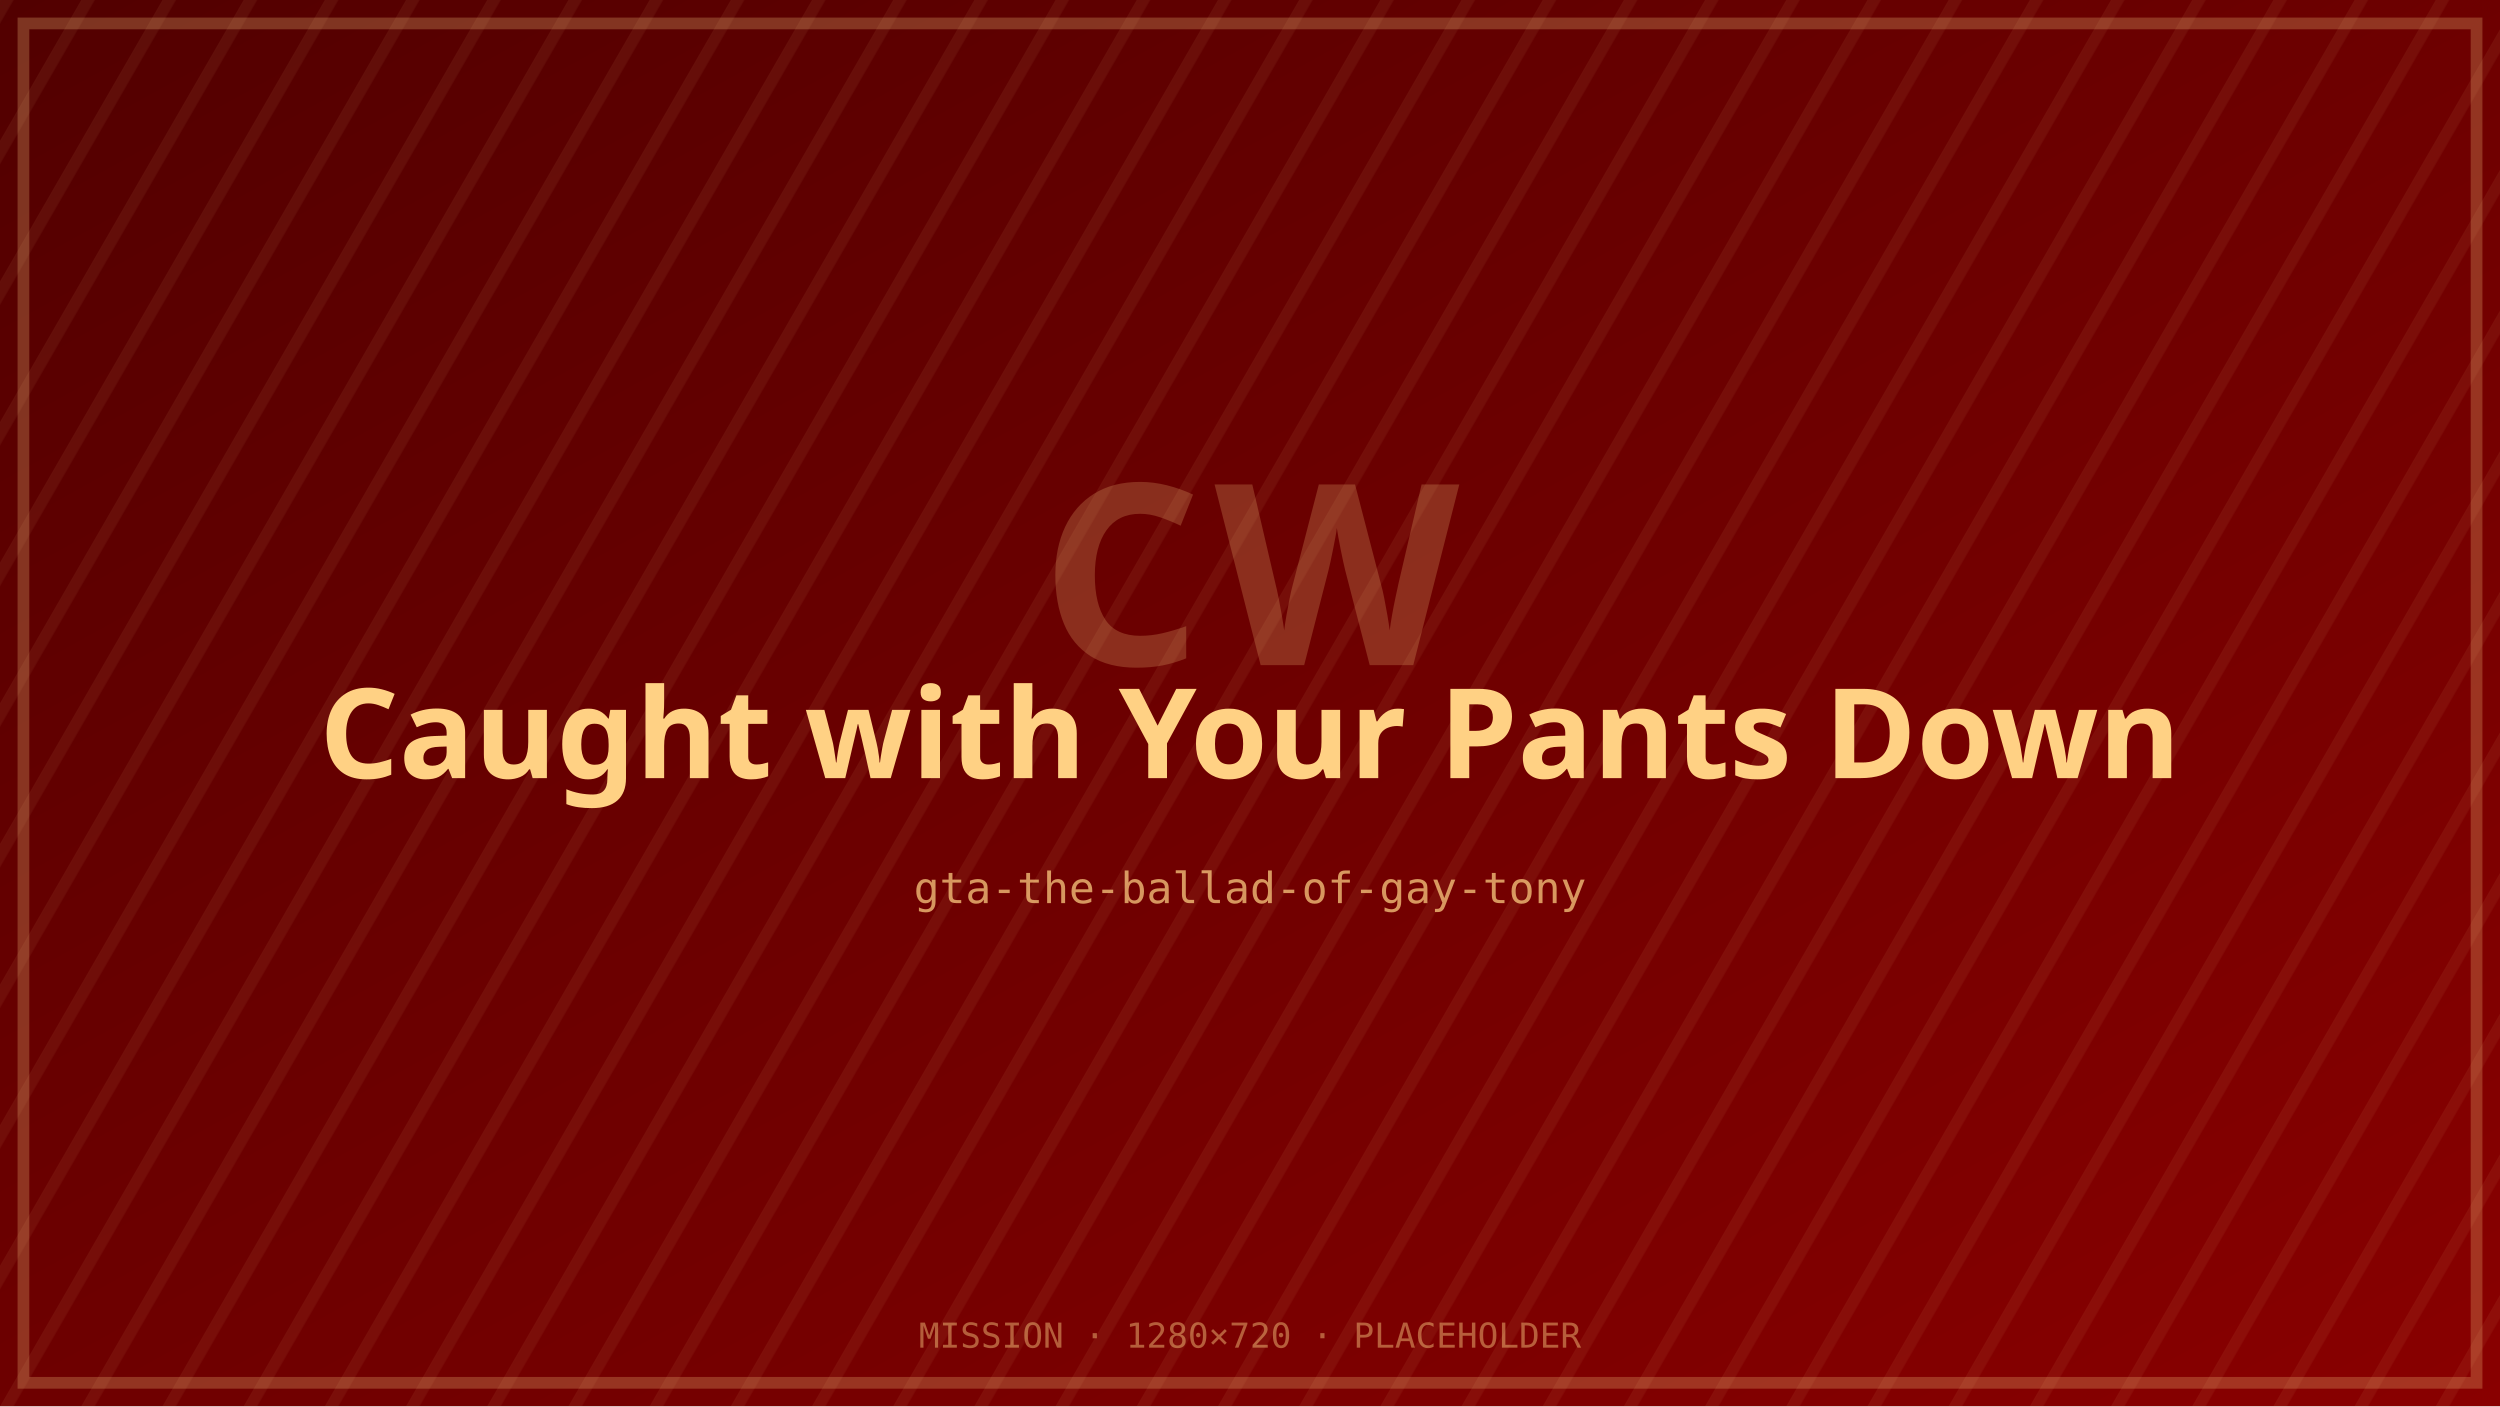
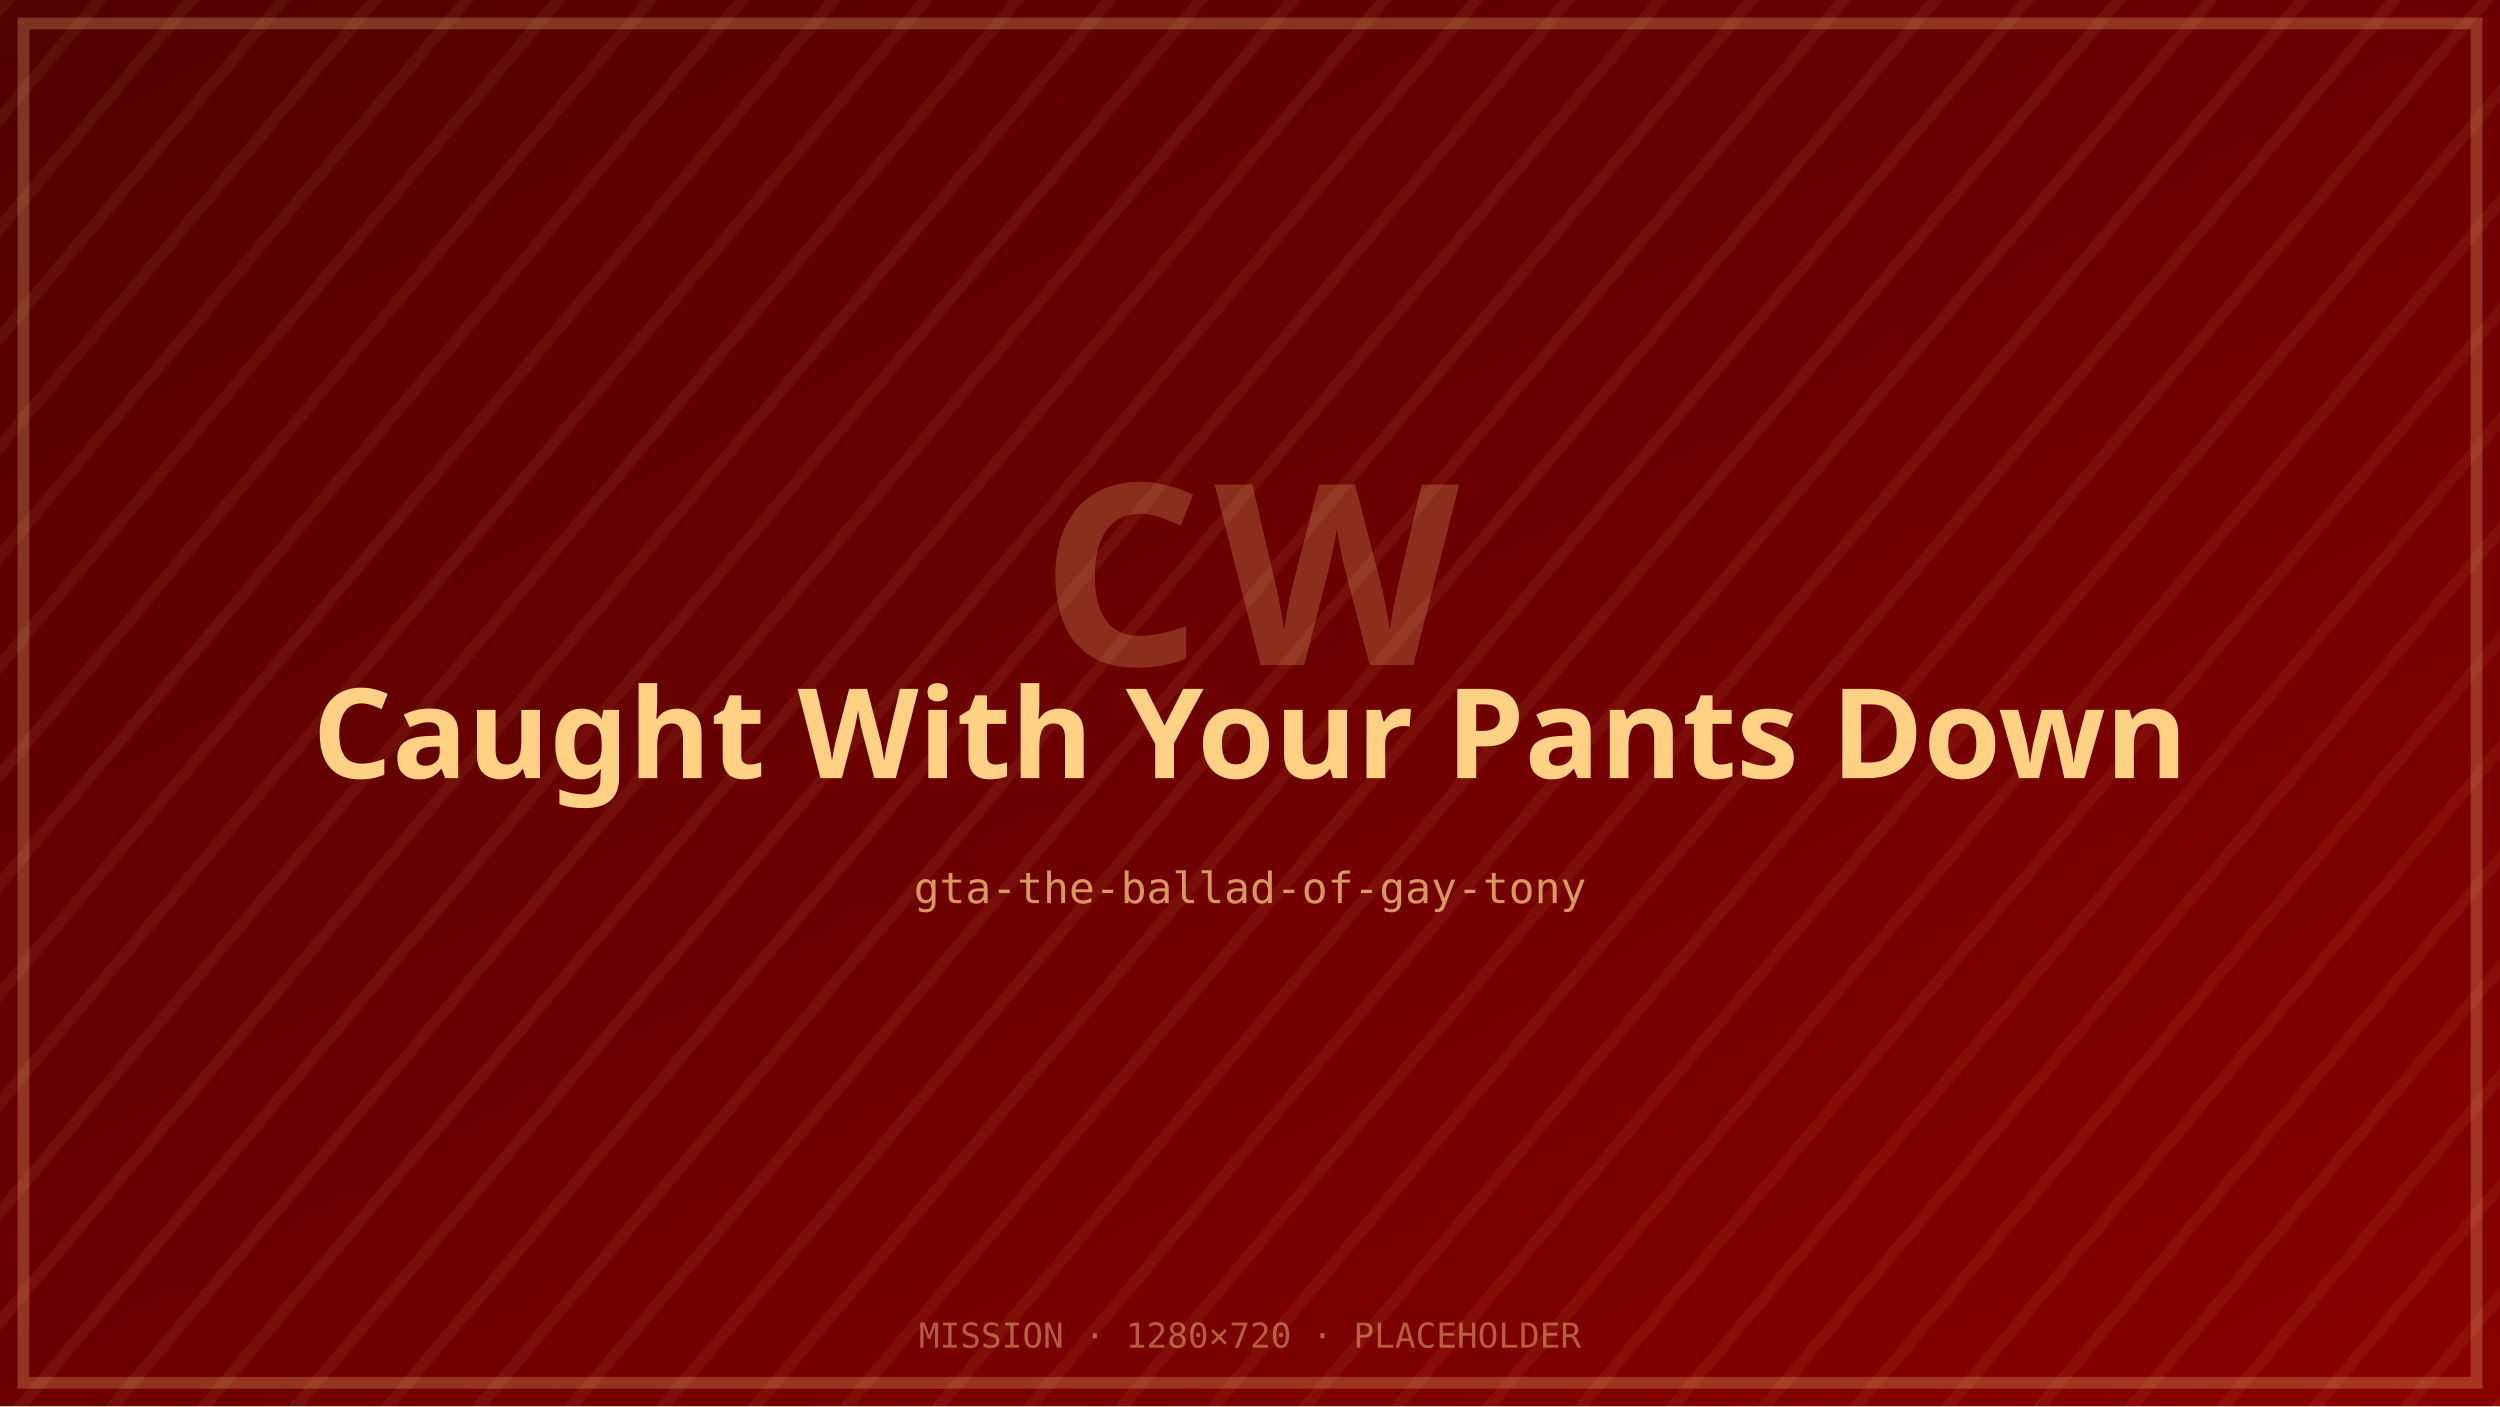
- <svg xmlns="http://www.w3.org/2000/svg" width="1280" height="720" viewBox="0 0 1280 720" role="img" aria-label="Caught with Your Pants Down — placeholder image">
+ <svg xmlns="http://www.w3.org/2000/svg" width="1280" height="720" viewBox="0 0 1280 720" role="img" aria-label="Caught With Your Pants Down — placeholder image">
  <defs>
    <linearGradient id="g" x1="0" y1="0" x2="1" y2="1">
      <stop offset="0" stop-color="#520000" />
      <stop offset="1" stop-color="#890000" />
    </linearGradient>
-     <pattern id="p" width="36" height="36" patternUnits="userSpaceOnUse" patternTransform="rotate(30)">
+     <pattern id="p" width="36" height="36" patternUnits="userSpaceOnUse" patternTransform="rotate(40)">
      <rect width="6" height="36" fill="#ffd184" opacity="0.07" />
    </pattern>
  </defs>
  <rect width="1280" height="720" fill="url(#g)" />
  <rect width="1280" height="720" fill="url(#p)" />
  <rect x="12" y="12" width="1256" height="696" fill="none" stroke="#ffd184" stroke-opacity="0.25" stroke-width="6" />
  <text x="640" y="340.56" text-anchor="middle" font-family="ui-sans-serif,system-ui,sans-serif" font-weight="800" font-size="129.6" fill="#ffd184" fill-opacity="0.22" letter-spacing="6.48">CW</text>
-   <text x="640" y="398.4" text-anchor="middle" font-family="ui-sans-serif,system-ui,sans-serif" font-weight="700" font-size="64" fill="#ffd184">Caught with Your Pants Down</text>
+   <text x="640" y="398.4" text-anchor="middle" font-family="ui-sans-serif,system-ui,sans-serif" font-weight="700" font-size="64" fill="#ffd184">Caught With Your Pants Down</text>
  <text x="640" y="462.4" text-anchor="middle" font-family="ui-monospace,SFMono-Regular,monospace" font-size="22" fill="#ffd184" fill-opacity="0.72">gta-the-ballad-of-gay-tony</text>
  <text x="640" y="690" text-anchor="middle" font-family="ui-monospace,SFMono-Regular,monospace" font-size="17.6" fill="#ffd184" fill-opacity="0.45">MISSION · 1280×720 · PLACEHOLDER</text>
</svg>
